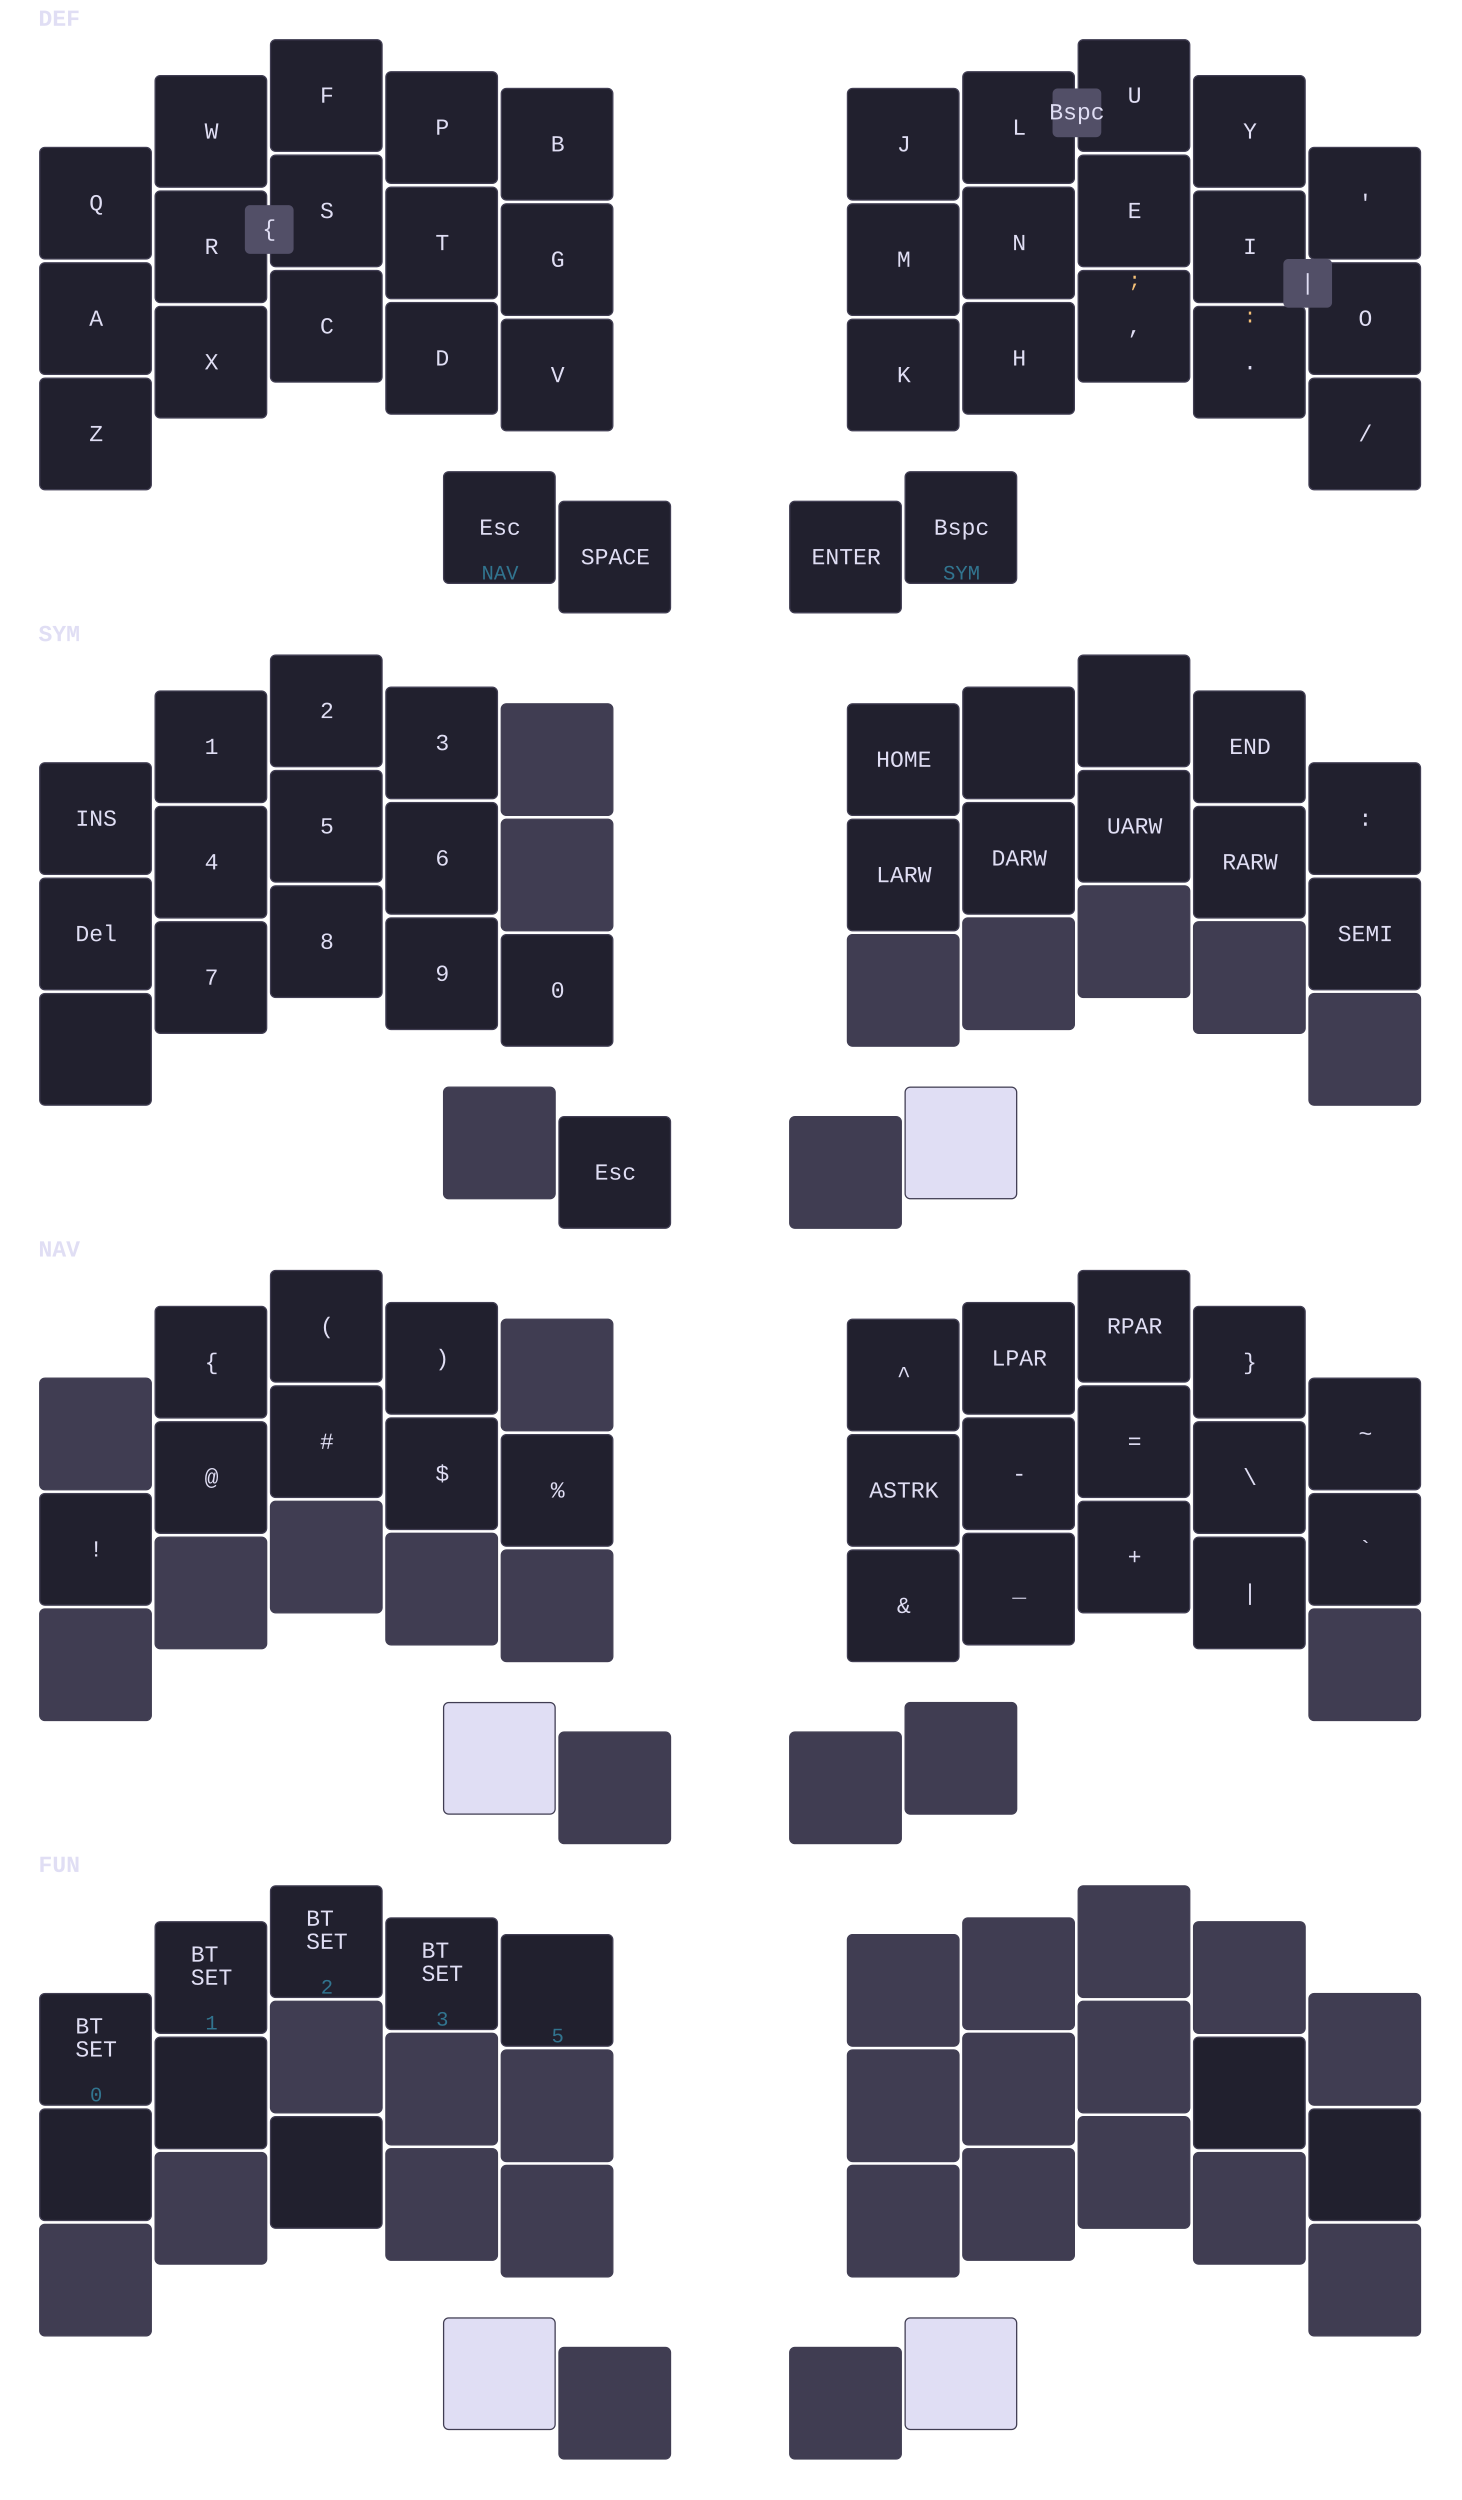
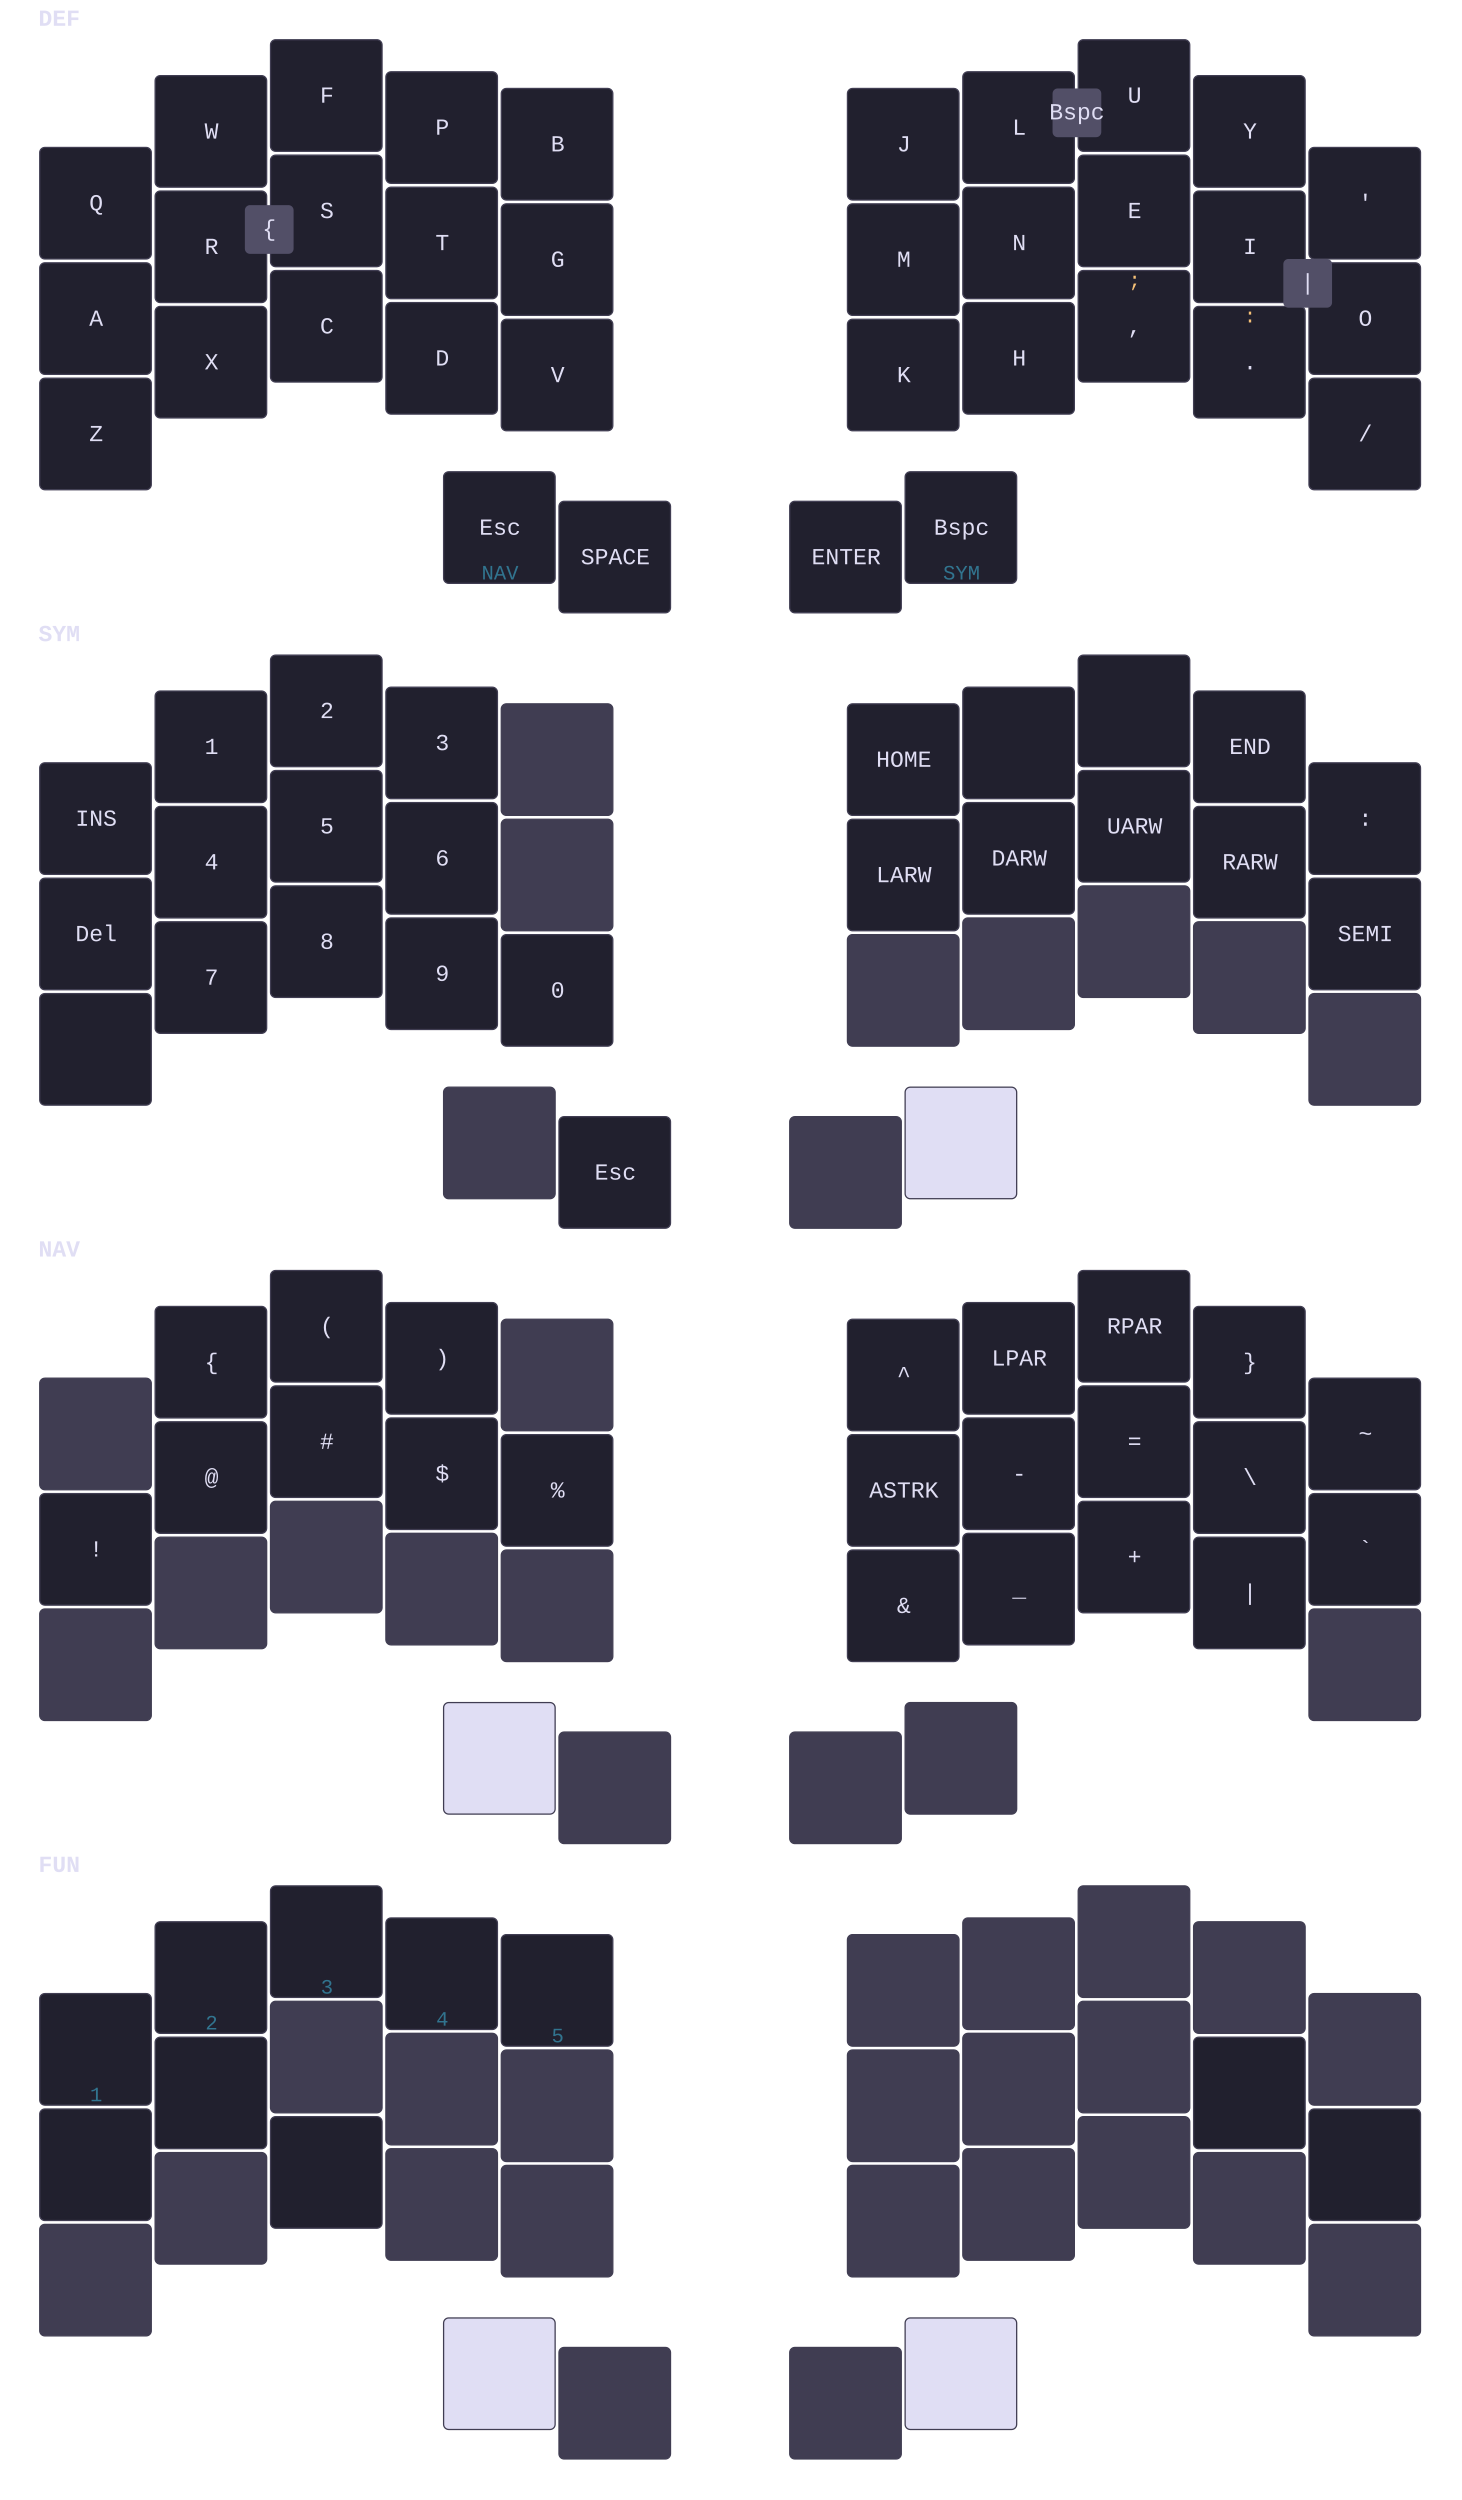
<svg xmlns="http://www.w3.org/2000/svg" xmlns:xlink="http://www.w3.org/1999/xlink" width="1140" height="1950" viewBox="0 0 1140 1950" class="keymap">
  <defs>/* start glyphs */
<svg id="mdi:alpha-w-box">
      <svg id="mdi-alpha-w-box" viewBox="0 0 24 24">
        <path d="M9,17H15A2,2 0 0,0 17,15V7H15V15H13V8H11V15H9V7H7V15A2,2 0 0,0 9,17M5,3H19A2,2 0 0,1 21,5V19A2,2 0 0,1 19,21H5A2,2 0 0,1 3,19V5A2,2 0 0,1 5,3Z" />
      </svg>
    </svg>
    <svg id="mdi:apple-keyboard-command">
      <svg id="mdi-apple-keyboard-command" viewBox="0 0 24 24">
        <path d="M6,2A4,4 0 0,1 10,6V8H14V6A4,4 0 0,1 18,2A4,4 0 0,1 22,6A4,4 0 0,1 18,10H16V14H18A4,4 0 0,1 22,18A4,4 0 0,1 18,22A4,4 0 0,1 14,18V16H10V18A4,4 0 0,1 6,22A4,4 0 0,1 2,18A4,4 0 0,1 6,14H8V10H6A4,4 0 0,1 2,6A4,4 0 0,1 6,2M16,18A2,2 0 0,0 18,20A2,2 0 0,0 20,18A2,2 0 0,0 18,16H16V18M14,10H10V14H14V10M6,16A2,2 0 0,0 4,18A2,2 0 0,0 6,20A2,2 0 0,0 8,18V16H6M8,6A2,2 0 0,0 6,4A2,2 0 0,0 4,6A2,2 0 0,0 6,8H8V6M18,8A2,2 0 0,0 20,6A2,2 0 0,0 18,4A2,2 0 0,0 16,6V8H18Z" />
      </svg>
    </svg>
    <svg id="mdi:apple-keyboard-control">
      <svg id="mdi-apple-keyboard-control" viewBox="0 0 24 24">
        <path d="M19.78,11.78L18.36,13.19L12,6.83L5.64,13.19L4.22,11.78L12,4L19.78,11.78Z" />
      </svg>
    </svg>
    <svg id="mdi:apple-keyboard-option">
      <svg id="mdi-apple-keyboard-option" viewBox="0 0 24 24">
        <path d="M3,4H9.11L16.15,18H21V20H14.88L7.84,6H3V4M14,4H21V6H14V4Z" />
      </svg>
    </svg>
    <svg id="mdi:apple-keyboard-shift">
      <svg id="mdi-apple-keyboard-shift" viewBox="0 0 24 24">
        <path d="M15,18V12H17.17L12,6.83L6.83,12H9V18H15M12,4L22,14H17V20H7V14H2L12,4Z" />
      </svg>
    </svg>
    <svg id="mdi:backup-restore">
      <svg id="mdi-backup-restore" viewBox="0 0 24 24">
        <path d="M12,3A9,9 0 0,0 3,12H0L4,16L8,12H5A7,7 0 0,1 12,5A7,7 0 0,1 19,12A7,7 0 0,1 12,19C10.5,19 9.09,18.5 7.94,17.7L6.5,19.14C8.04,20.3 9.94,21 12,21A9,9 0 0,0 21,12A9,9 0 0,0 12,3M14,12A2,2 0 0,0 12,10A2,2 0 0,0 10,12A2,2 0 0,0 12,14A2,2 0 0,0 14,12Z" />
      </svg>
    </svg>
    <svg id="mdi:bluetooth-connect">
      <svg id="mdi-bluetooth-connect" viewBox="0 0 24 24">
        <path d="M19,10L17,12L19,14L21,12M14.88,16.29L13,18.17V14.41M13,5.83L14.88,7.71L13,9.58M17.71,7.71L12,2H11V9.58L6.41,5L5,6.41L10.59,12L5,17.58L6.41,19L11,14.41V22H12L17.71,16.29L13.41,12M7,12L5,10L3,12L5,14L7,12Z" />
      </svg>
    </svg>
    <svg id="mdi:bluetooth-off">
      <svg id="mdi-bluetooth-off" viewBox="0 0 24 24">
        <path d="M13,5.83L14.88,7.71L13.28,9.31L14.69,10.72L17.71,7.7L12,2H11V7.03L13,9.03M5.41,4L4,5.41L10.59,12L5,17.59L6.41,19L11,14.41V22H12L16.29,17.71L18.59,20L20,18.59M13,18.17V14.41L14.88,16.29" />
      </svg>
    </svg>
    <svg id="mdi:chevron-double-down">
      <svg id="mdi-chevron-double-down" viewBox="0 0 24 24">
        <path d="M16.59,5.59L18,7L12,13L6,7L7.41,5.59L12,10.17L16.59,5.59M16.59,11.59L18,13L12,19L6,13L7.41,11.59L12,16.17L16.59,11.59Z" />
      </svg>
    </svg>
    <svg id="mdi:chevron-double-up">
      <svg id="mdi-chevron-double-up" viewBox="0 0 24 24">
        <path d="M7.41,18.41L6,17L12,11L18,17L16.59,18.41L12,13.83L7.41,18.41M7.41,12.41L6,11L12,5L18,11L16.59,12.41L12,7.83L7.41,12.41Z" />
      </svg>
    </svg>
    <svg id="mdi:progress-download">
      <svg id="mdi-progress-download" viewBox="0 0 24 24">
        <path d="M13,2.03C17.73,2.5 21.5,6.25 21.95,11C22.5,16.5 18.5,21.38 13,21.93V19.93C16.64,19.5 19.5,16.61 19.96,12.97C20.5,8.58 17.39,4.59 13,4.05V2.05L13,2.03M11,2.06V4.06C9.57,4.26 8.22,4.84 7.1,5.74L5.67,4.26C7.19,3 9.05,2.25 11,2.06M4.26,5.67L5.69,7.1C4.8,8.23 4.24,9.58 4.05,11H2.05C2.25,9.04 3,7.19 4.26,5.67M2.06,13H4.06C4.24,14.42 4.81,15.77 5.69,16.9L4.27,18.33C3.03,16.81 2.26,14.96 2.06,13M7.1,18.37C8.23,19.25 9.58,19.82 11,20V22C9.04,21.79 7.18,21 5.67,19.74L7.1,18.37M12,16.5L7.5,12H11V8H13V12H16.5L12,16.5Z" />
      </svg>
    </svg>
    <svg id="mdi:transfer">
      <svg id="mdi-transfer" viewBox="0 0 24 24">
        <path d="M8 4A2 2 0 0 0 6 6V10H8V6H16V9H13.5L17 12.5L20.5 9H18V6A2 2 0 0 0 16 4H8M3 12V14H11V12H3M3 15V17H11V15H3M13 15V17H21V15H13M3 18V20H11V18H3M13 18V20H21V18H13Z" />
      </svg>
    </svg>
  </defs>/* end glyphs */
<style>/* inherit to force styles through use tags */
svg path {
    fill: inherit;
}

/* root DOM */
svg.keymap {
    font-family: SFMono-Regular,Consolas,Liberation Mono,Menlo,monospace;
    font-size: 18px;
    font-kerning: normal;
    text-rendering: optimizeLegibility;
    background: #26233a;
}

rect.key {
    fill: #21202e ; /* switch background key color */
    stroke: #403d52; /* switch border color */
    stroke-width: 1;
}

/* default key side styling, only used is draw_key_sides is set */
rect.side {
    filter: brightness(90%);
}

/* color accent for combo boxes */
rect.combo, rect.combo-separate {
    fill: #524f67;
}

/* color accent for held keys */
rect.held, rect.combo.held {
    fill: #e0def4;
}

/* color accent for ghost (optional) keys */
rect.ghost, rect.combo.ghost {
    stroke-dasharray: 4, 4;
    stroke-width: 2;
}

text {
    text-anchor: middle;
    dominant-baseline: middle;
}

/* main layer keys text */
text.tap, text.combo, use.tap {
    fill: #e0def4;
}
text.hold {
    fill: #31748f;
    font-size: 16px; /* simlar to glyph_hold_size */
}
use.hold {
    fill: #31748f;
}

/* styling for layer labels */
text.label {
    font-weight: bold;
    text-anchor: start;
    fill: #e0def4;
    stroke-width: 0;
    paint-order: stroke;
    text-transform: uppercase;
}

/* styling for combo tap, and key hold/shifted label text */
text.combo, text.shifted {
}

text.hold {
    text-anchor: middle;
    dominant-baseline: auto;
}

text.shifted {
    text-anchor: middle;
    dominant-baseline: hanging;
    font-size: 16px;
    fill: #f6c177;
}

/* styling for hold/shifted label text in combo box */
text.combo.hold, text.combo.shifted {
    font-size: 8px;
}

/* lighter symbol for transparent keys */
rect.trans {
    fill: #403d52;
}
use.trans {
    fill: #6e6a86;
}

/* styling for combo dendrons */
path.combo {
    stroke-width: 1;
    stroke: gray;
    fill: none;
}

/* Start Tabler Icons Cleanup */
/* cannot use height/width with glyphs */
.icon-tabler &gt; path {
    fill: inherit;
    stroke: inherit;
    stroke-width: 2;
}
/* hide tabler's default box */
.icon-tabler &gt; path[stroke="none"][fill="none"] {
    visibility: hidden;
}
/* End Tabler Icons Cleanup */
</style>
  <g transform="translate(30, 0)" class="layer-DEF">
    <text x="0" y="15" class="label">DEF</text>
    <g transform="translate(0, 30)">
      <g transform="translate(45, 129)" class="key keypos-0">
        <rect rx="4" ry="4" x="-44" y="-44" width="87" height="87" class="key" />
        <text x="0" y="0" class="key tap">Q</text>
      </g>
      <g transform="translate(135, 73)" class="key keypos-1">
        <rect rx="4" ry="4" x="-44" y="-44" width="87" height="87" class="key" />
        <text x="0" y="0" class="key tap">W</text>
      </g>
      <g transform="translate(225, 45)" class="key keypos-2">
        <rect rx="4" ry="4" x="-44" y="-44" width="87" height="87" class="key" />
        <text x="0" y="0" class="key tap">F</text>
      </g>
      <g transform="translate(315, 70)" class="key keypos-3">
        <rect rx="4" ry="4" x="-44" y="-44" width="87" height="87" class="key" />
        <text x="0" y="0" class="key tap">P</text>
      </g>
      <g transform="translate(405, 83)" class="key keypos-4">
        <rect rx="4" ry="4" x="-44" y="-44" width="87" height="87" class="key" />
        <text x="0" y="0" class="key tap">B</text>
      </g>
      <g transform="translate(675, 83)" class="key keypos-5">
        <rect rx="4" ry="4" x="-44" y="-44" width="87" height="87" class="key" />
        <text x="0" y="0" class="key tap">J</text>
      </g>
      <g transform="translate(765, 70)" class="key keypos-6">
        <rect rx="4" ry="4" x="-44" y="-44" width="87" height="87" class="key" />
        <text x="0" y="0" class="key tap">L</text>
      </g>
      <g transform="translate(855, 45)" class="key keypos-7">
        <rect rx="4" ry="4" x="-44" y="-44" width="87" height="87" class="key" />
        <text x="0" y="0" class="key tap">U</text>
      </g>
      <g transform="translate(945, 73)" class="key keypos-8">
        <rect rx="4" ry="4" x="-44" y="-44" width="87" height="87" class="key" />
        <text x="0" y="0" class="key tap">Y</text>
      </g>
      <g transform="translate(1035, 129)" class="key keypos-9">
        <rect rx="4" ry="4" x="-44" y="-44" width="87" height="87" class="key" />
        <text x="0" y="0" class="key tap">'</text>
      </g>
      <g transform="translate(45, 219)" class="key keypos-10">
        <rect rx="4" ry="4" x="-44" y="-44" width="87" height="87" class="key" />
        <text x="0" y="0" class="key tap">A</text>
        <use href="#mdi:apple-keyboard-command" xlink:href="#mdi:apple-keyboard-command" x="-8" y="24" height="16" width="16.0" class="key hold glyph mdi:apple-keyboard-command" />
      </g>
      <g transform="translate(135, 163)" class="key keypos-11">
        <rect rx="4" ry="4" x="-44" y="-44" width="87" height="87" class="key" />
        <text x="0" y="0" class="key tap">R</text>
        <use href="#mdi:apple-keyboard-option" xlink:href="#mdi:apple-keyboard-option" x="-8" y="24" height="16" width="16.0" class="key hold glyph mdi:apple-keyboard-option" />
      </g>
      <g transform="translate(225, 135)" class="key keypos-12">
        <rect rx="4" ry="4" x="-44" y="-44" width="87" height="87" class="key" />
        <text x="0" y="0" class="key tap">S</text>
        <use href="#mdi:apple-keyboard-control" xlink:href="#mdi:apple-keyboard-control" x="-8" y="24" height="16" width="16.0" class="key hold glyph mdi:apple-keyboard-control" />
      </g>
      <g transform="translate(315, 160)" class="key keypos-13">
        <rect rx="4" ry="4" x="-44" y="-44" width="87" height="87" class="key" />
        <text x="0" y="0" class="key tap">T</text>
        <use href="#mdi:apple-keyboard-shift" xlink:href="#mdi:apple-keyboard-shift" x="-8" y="24" height="16" width="16.0" class="key hold glyph mdi:apple-keyboard-shift" />
      </g>
      <g transform="translate(405, 173)" class="key keypos-14">
        <rect rx="4" ry="4" x="-44" y="-44" width="87" height="87" class="key" />
        <text x="0" y="0" class="key tap">G</text>
      </g>
      <g transform="translate(675, 173)" class="key keypos-15">
        <rect rx="4" ry="4" x="-44" y="-44" width="87" height="87" class="key" />
        <text x="0" y="0" class="key tap">M</text>
      </g>
      <g transform="translate(765, 160)" class="key keypos-16">
        <rect rx="4" ry="4" x="-44" y="-44" width="87" height="87" class="key" />
        <text x="0" y="0" class="key tap">N</text>
        <use href="#mdi:apple-keyboard-shift" xlink:href="#mdi:apple-keyboard-shift" x="-8" y="24" height="16" width="16.0" class="key hold glyph mdi:apple-keyboard-shift" />
      </g>
      <g transform="translate(855, 135)" class="key keypos-17">
        <rect rx="4" ry="4" x="-44" y="-44" width="87" height="87" class="key" />
        <text x="0" y="0" class="key tap">E</text>
        <use href="#mdi:apple-keyboard-control" xlink:href="#mdi:apple-keyboard-control" x="-8" y="24" height="16" width="16.0" class="key hold glyph mdi:apple-keyboard-control" />
      </g>
      <g transform="translate(945, 163)" class="key keypos-18">
        <rect rx="4" ry="4" x="-44" y="-44" width="87" height="87" class="key" />
        <text x="0" y="0" class="key tap">I</text>
        <use href="#mdi:apple-keyboard-option" xlink:href="#mdi:apple-keyboard-option" x="-8" y="24" height="16" width="16.0" class="key hold glyph mdi:apple-keyboard-option" />
      </g>
      <g transform="translate(1035, 219)" class="key keypos-19">
        <rect rx="4" ry="4" x="-44" y="-44" width="87" height="87" class="key" />
        <text x="0" y="0" class="key tap">O</text>
        <use href="#mdi:apple-keyboard-command" xlink:href="#mdi:apple-keyboard-command" x="-8" y="24" height="16" width="16.0" class="key hold glyph mdi:apple-keyboard-command" />
      </g>
      <g transform="translate(45, 309)" class="key keypos-20">
        <rect rx="4" ry="4" x="-44" y="-44" width="87" height="87" class="key" />
        <text x="0" y="0" class="key tap">Z</text>
      </g>
      <g transform="translate(135, 253)" class="key keypos-21">
        <rect rx="4" ry="4" x="-44" y="-44" width="87" height="87" class="key" />
        <text x="0" y="0" class="key tap">X</text>
      </g>
      <g transform="translate(225, 225)" class="key keypos-22">
        <rect rx="4" ry="4" x="-44" y="-44" width="87" height="87" class="key" />
        <text x="0" y="0" class="key tap">C</text>
      </g>
      <g transform="translate(315, 250)" class="key keypos-23">
        <rect rx="4" ry="4" x="-44" y="-44" width="87" height="87" class="key" />
        <text x="0" y="0" class="key tap">D</text>
      </g>
      <g transform="translate(405, 263)" class="key keypos-24">
        <rect rx="4" ry="4" x="-44" y="-44" width="87" height="87" class="key" />
        <text x="0" y="0" class="key tap">V</text>
      </g>
      <g transform="translate(675, 263)" class="key keypos-25">
        <rect rx="4" ry="4" x="-44" y="-44" width="87" height="87" class="key" />
        <text x="0" y="0" class="key tap">K</text>
      </g>
      <g transform="translate(765, 250)" class="key keypos-26">
        <rect rx="4" ry="4" x="-44" y="-44" width="87" height="87" class="key" />
        <text x="0" y="0" class="key tap">H</text>
      </g>
      <g transform="translate(855, 225)" class="key keypos-27">
        <rect rx="4" ry="4" x="-44" y="-44" width="87" height="87" class="key" />
        <text x="0" y="0" class="key tap">,</text>
        <text x="0" y="-40" class="key shifted">;</text>
      </g>
      <g transform="translate(945, 253)" class="key keypos-28">
        <rect rx="4" ry="4" x="-44" y="-44" width="87" height="87" class="key" />
        <text x="0" y="0" class="key tap">.</text>
        <text x="0" y="-40" class="key shifted">:</text>
      </g>
      <g transform="translate(1035, 309)" class="key keypos-29">
        <rect rx="4" ry="4" x="-44" y="-44" width="87" height="87" class="key" />
        <text x="0" y="0" class="key tap">/</text>
      </g>
      <g transform="translate(360, 382)" class="key keypos-30">
        <rect rx="4" ry="4" x="-44" y="-44" width="87" height="87" class="key" />
        <text x="0" y="0" class="key tap">Esc</text>
        <text x="0" y="40" class="key hold">NAV</text>
      </g>
      <g transform="translate(450, 405)" class="key keypos-31">
        <rect rx="4" ry="4" x="-44" y="-44" width="87" height="87" class="key" />
        <text x="0" y="0" class="key tap">SPACE</text>
      </g>
      <g transform="translate(630, 405)" class="key keypos-32">
        <rect rx="4" ry="4" x="-44" y="-44" width="87" height="87" class="key" />
        <text x="0" y="0" class="key tap">ENTER</text>
      </g>
      <g transform="translate(720, 382)" class="key keypos-33">
        <rect rx="4" ry="4" x="-44" y="-44" width="87" height="87" class="key" />
        <text x="0" y="0" class="key tap">Bspc</text>
        <text x="0" y="40" class="key hold">SYM</text>
      </g>
      <g class="combo combopos-0">
        <rect rx="4" ry="4" x="791" y="39" width="38" height="38" class="combo" />
        <text x="810" y="58" class="combo tap">Bspc</text>
      </g>
      <g class="combo combopos-1">
        <rect rx="4" ry="4" x="971" y="172" width="38" height="38" class="combo" />
        <text x="990" y="191" class="combo tap">|</text>
      </g>
      <g class="combo combopos-2">
        <rect rx="4" ry="4" x="161" y="130" width="38" height="38" class="combo" />
        <text x="180" y="149" class="combo tap">{</text>
      </g>
    </g>
  </g>
  <g transform="translate(30, 480)" class="layer-SYM">
    <text x="0" y="15" class="label">SYM</text>
    <g transform="translate(0, 30)">
      <g transform="translate(45, 129)" class="key keypos-0">
        <rect rx="4" ry="4" x="-44" y="-44" width="87" height="87" class="key" />
        <text x="0" y="0" class="key tap">INS</text>
      </g>
      <g transform="translate(135, 73)" class="key keypos-1">
        <rect rx="4" ry="4" x="-44" y="-44" width="87" height="87" class="key" />
        <text x="0" y="0" class="key tap">1</text>
      </g>
      <g transform="translate(225, 45)" class="key keypos-2">
        <rect rx="4" ry="4" x="-44" y="-44" width="87" height="87" class="key" />
        <text x="0" y="0" class="key tap">2</text>
      </g>
      <g transform="translate(315, 70)" class="key keypos-3">
        <rect rx="4" ry="4" x="-44" y="-44" width="87" height="87" class="key" />
        <text x="0" y="0" class="key tap">3</text>
      </g>
      <g transform="translate(405, 83)" class="key trans keypos-4">
        <rect rx="4" ry="4" x="-44" y="-44" width="87" height="87" class="key trans" />
        <use href="#mdi:transfer" xlink:href="#mdi:transfer" x="-10" y="-10" height="20" width="20.0" class="key trans tap glyph mdi:transfer" />
      </g>
      <g transform="translate(675, 83)" class="key keypos-5">
        <rect rx="4" ry="4" x="-44" y="-44" width="87" height="87" class="key" />
        <text x="0" y="0" class="key tap">HOME</text>
      </g>
      <g transform="translate(765, 70)" class="key keypos-6">
        <rect rx="4" ry="4" x="-44" y="-44" width="87" height="87" class="key" />
        <use href="#mdi:chevron-double-down" xlink:href="#mdi:chevron-double-down" x="-10" y="-10" height="20" width="20.0" class="key tap glyph mdi:chevron-double-down" />
      </g>
      <g transform="translate(855, 45)" class="key keypos-7">
        <rect rx="4" ry="4" x="-44" y="-44" width="87" height="87" class="key" />
        <use href="#mdi:chevron-double-up" xlink:href="#mdi:chevron-double-up" x="-10" y="-10" height="20" width="20.0" class="key tap glyph mdi:chevron-double-up" />
      </g>
      <g transform="translate(945, 73)" class="key keypos-8">
        <rect rx="4" ry="4" x="-44" y="-44" width="87" height="87" class="key" />
        <text x="0" y="0" class="key tap">END</text>
      </g>
      <g transform="translate(1035, 129)" class="key keypos-9">
        <rect rx="4" ry="4" x="-44" y="-44" width="87" height="87" class="key" />
        <text x="0" y="0" class="key tap">:</text>
      </g>
      <g transform="translate(45, 219)" class="key keypos-10">
        <rect rx="4" ry="4" x="-44" y="-44" width="87" height="87" class="key" />
        <text x="0" y="0" class="key tap">Del</text>
      </g>
      <g transform="translate(135, 163)" class="key keypos-11">
        <rect rx="4" ry="4" x="-44" y="-44" width="87" height="87" class="key" />
        <text x="0" y="0" class="key tap">4</text>
      </g>
      <g transform="translate(225, 135)" class="key keypos-12">
        <rect rx="4" ry="4" x="-44" y="-44" width="87" height="87" class="key" />
        <text x="0" y="0" class="key tap">5</text>
      </g>
      <g transform="translate(315, 160)" class="key keypos-13">
        <rect rx="4" ry="4" x="-44" y="-44" width="87" height="87" class="key" />
        <text x="0" y="0" class="key tap">6</text>
      </g>
      <g transform="translate(405, 173)" class="key trans keypos-14">
        <rect rx="4" ry="4" x="-44" y="-44" width="87" height="87" class="key trans" />
        <use href="#mdi:transfer" xlink:href="#mdi:transfer" x="-10" y="-10" height="20" width="20.0" class="key trans tap glyph mdi:transfer" />
      </g>
      <g transform="translate(675, 173)" class="key keypos-15">
        <rect rx="4" ry="4" x="-44" y="-44" width="87" height="87" class="key" />
        <text x="0" y="0" class="key tap">LARW</text>
      </g>
      <g transform="translate(765, 160)" class="key keypos-16">
        <rect rx="4" ry="4" x="-44" y="-44" width="87" height="87" class="key" />
        <text x="0" y="0" class="key tap">DARW</text>
      </g>
      <g transform="translate(855, 135)" class="key keypos-17">
        <rect rx="4" ry="4" x="-44" y="-44" width="87" height="87" class="key" />
        <text x="0" y="0" class="key tap">UARW</text>
      </g>
      <g transform="translate(945, 163)" class="key keypos-18">
        <rect rx="4" ry="4" x="-44" y="-44" width="87" height="87" class="key" />
        <text x="0" y="0" class="key tap">RARW</text>
      </g>
      <g transform="translate(1035, 219)" class="key keypos-19">
        <rect rx="4" ry="4" x="-44" y="-44" width="87" height="87" class="key" />
        <text x="0" y="0" class="key tap">SEMI</text>
      </g>
      <g transform="translate(45, 309)" class="key keypos-20">
        <rect rx="4" ry="4" x="-44" y="-44" width="87" height="87" class="key" />
        <use href="#mdi:alpha-w-box" xlink:href="#mdi:alpha-w-box" x="-10" y="-10" height="20" width="20.0" class="key tap glyph mdi:alpha-w-box" />
      </g>
      <g transform="translate(135, 253)" class="key keypos-21">
        <rect rx="4" ry="4" x="-44" y="-44" width="87" height="87" class="key" />
        <text x="0" y="0" class="key tap">7</text>
      </g>
      <g transform="translate(225, 225)" class="key keypos-22">
        <rect rx="4" ry="4" x="-44" y="-44" width="87" height="87" class="key" />
        <text x="0" y="0" class="key tap">8</text>
      </g>
      <g transform="translate(315, 250)" class="key keypos-23">
        <rect rx="4" ry="4" x="-44" y="-44" width="87" height="87" class="key" />
        <text x="0" y="0" class="key tap">9</text>
      </g>
      <g transform="translate(405, 263)" class="key keypos-24">
        <rect rx="4" ry="4" x="-44" y="-44" width="87" height="87" class="key" />
        <text x="0" y="0" class="key tap">0</text>
      </g>
      <g transform="translate(675, 263)" class="key trans keypos-25">
        <rect rx="4" ry="4" x="-44" y="-44" width="87" height="87" class="key trans" />
        <use href="#mdi:transfer" xlink:href="#mdi:transfer" x="-10" y="-10" height="20" width="20.0" class="key trans tap glyph mdi:transfer" />
      </g>
      <g transform="translate(765, 250)" class="key trans keypos-26">
        <rect rx="4" ry="4" x="-44" y="-44" width="87" height="87" class="key trans" />
        <use href="#mdi:transfer" xlink:href="#mdi:transfer" x="-10" y="-10" height="20" width="20.0" class="key trans tap glyph mdi:transfer" />
      </g>
      <g transform="translate(855, 225)" class="key trans keypos-27">
        <rect rx="4" ry="4" x="-44" y="-44" width="87" height="87" class="key trans" />
        <use href="#mdi:transfer" xlink:href="#mdi:transfer" x="-10" y="-10" height="20" width="20.0" class="key trans tap glyph mdi:transfer" />
      </g>
      <g transform="translate(945, 253)" class="key trans keypos-28">
        <rect rx="4" ry="4" x="-44" y="-44" width="87" height="87" class="key trans" />
        <use href="#mdi:transfer" xlink:href="#mdi:transfer" x="-10" y="-10" height="20" width="20.0" class="key trans tap glyph mdi:transfer" />
      </g>
      <g transform="translate(1035, 309)" class="key trans keypos-29">
        <rect rx="4" ry="4" x="-44" y="-44" width="87" height="87" class="key trans" />
        <use href="#mdi:transfer" xlink:href="#mdi:transfer" x="-10" y="-10" height="20" width="20.0" class="key trans tap glyph mdi:transfer" />
      </g>
      <g transform="translate(360, 382)" class="key trans keypos-30">
        <rect rx="4" ry="4" x="-44" y="-44" width="87" height="87" class="key trans" />
        <use href="#mdi:transfer" xlink:href="#mdi:transfer" x="-10" y="-10" height="20" width="20.0" class="key trans tap glyph mdi:transfer" />
      </g>
      <g transform="translate(450, 405)" class="key keypos-31">
        <rect rx="4" ry="4" x="-44" y="-44" width="87" height="87" class="key" />
        <text x="0" y="0" class="key tap">Esc</text>
      </g>
      <g transform="translate(630, 405)" class="key trans keypos-32">
        <rect rx="4" ry="4" x="-44" y="-44" width="87" height="87" class="key trans" />
        <use href="#mdi:transfer" xlink:href="#mdi:transfer" x="-10" y="-10" height="20" width="20.0" class="key trans tap glyph mdi:transfer" />
      </g>
      <g transform="translate(720, 382)" class="key held keypos-33">
        <rect rx="4" ry="4" x="-44" y="-44" width="87" height="87" class="key held" />
      </g>
    </g>
  </g>
  <g transform="translate(30, 960)" class="layer-NAV">
    <text x="0" y="15" class="label">NAV</text>
    <g transform="translate(0, 30)">
      <g transform="translate(45, 129)" class="key trans keypos-0">
        <rect rx="4" ry="4" x="-44" y="-44" width="87" height="87" class="key trans" />
        <use href="#mdi:transfer" xlink:href="#mdi:transfer" x="-10" y="-10" height="20" width="20.0" class="key trans tap glyph mdi:transfer" />
      </g>
      <g transform="translate(135, 73)" class="key keypos-1">
        <rect rx="4" ry="4" x="-44" y="-44" width="87" height="87" class="key" />
        <text x="0" y="0" class="key tap">{</text>
      </g>
      <g transform="translate(225, 45)" class="key keypos-2">
        <rect rx="4" ry="4" x="-44" y="-44" width="87" height="87" class="key" />
        <text x="0" y="0" class="key tap">(</text>
      </g>
      <g transform="translate(315, 70)" class="key keypos-3">
        <rect rx="4" ry="4" x="-44" y="-44" width="87" height="87" class="key" />
        <text x="0" y="0" class="key tap">)</text>
      </g>
      <g transform="translate(405, 83)" class="key trans keypos-4">
        <rect rx="4" ry="4" x="-44" y="-44" width="87" height="87" class="key trans" />
        <use href="#mdi:transfer" xlink:href="#mdi:transfer" x="-10" y="-10" height="20" width="20.0" class="key trans tap glyph mdi:transfer" />
      </g>
      <g transform="translate(675, 83)" class="key keypos-5">
        <rect rx="4" ry="4" x="-44" y="-44" width="87" height="87" class="key" />
        <text x="0" y="0" class="key tap">^</text>
      </g>
      <g transform="translate(765, 70)" class="key keypos-6">
        <rect rx="4" ry="4" x="-44" y="-44" width="87" height="87" class="key" />
        <text x="0" y="0" class="key tap">LPAR</text>
      </g>
      <g transform="translate(855, 45)" class="key keypos-7">
        <rect rx="4" ry="4" x="-44" y="-44" width="87" height="87" class="key" />
        <text x="0" y="0" class="key tap">RPAR</text>
      </g>
      <g transform="translate(945, 73)" class="key keypos-8">
        <rect rx="4" ry="4" x="-44" y="-44" width="87" height="87" class="key" />
        <text x="0" y="0" class="key tap">}</text>
      </g>
      <g transform="translate(1035, 129)" class="key keypos-9">
        <rect rx="4" ry="4" x="-44" y="-44" width="87" height="87" class="key" />
        <text x="0" y="0" class="key tap">~</text>
      </g>
      <g transform="translate(45, 219)" class="key keypos-10">
        <rect rx="4" ry="4" x="-44" y="-44" width="87" height="87" class="key" />
        <text x="0" y="0" class="key tap">!</text>
      </g>
      <g transform="translate(135, 163)" class="key keypos-11">
        <rect rx="4" ry="4" x="-44" y="-44" width="87" height="87" class="key" />
        <text x="0" y="0" class="key tap">@</text>
      </g>
      <g transform="translate(225, 135)" class="key keypos-12">
        <rect rx="4" ry="4" x="-44" y="-44" width="87" height="87" class="key" />
        <text x="0" y="0" class="key tap">#</text>
      </g>
      <g transform="translate(315, 160)" class="key keypos-13">
        <rect rx="4" ry="4" x="-44" y="-44" width="87" height="87" class="key" />
        <text x="0" y="0" class="key tap">$</text>
      </g>
      <g transform="translate(405, 173)" class="key keypos-14">
        <rect rx="4" ry="4" x="-44" y="-44" width="87" height="87" class="key" />
        <text x="0" y="0" class="key tap">%</text>
      </g>
      <g transform="translate(675, 173)" class="key keypos-15">
        <rect rx="4" ry="4" x="-44" y="-44" width="87" height="87" class="key" />
        <text x="0" y="0" class="key tap">ASTRK</text>
      </g>
      <g transform="translate(765, 160)" class="key keypos-16">
        <rect rx="4" ry="4" x="-44" y="-44" width="87" height="87" class="key" />
        <text x="0" y="0" class="key tap">-</text>
      </g>
      <g transform="translate(855, 135)" class="key keypos-17">
        <rect rx="4" ry="4" x="-44" y="-44" width="87" height="87" class="key" />
        <text x="0" y="0" class="key tap">=</text>
      </g>
      <g transform="translate(945, 163)" class="key keypos-18">
        <rect rx="4" ry="4" x="-44" y="-44" width="87" height="87" class="key" />
        <text x="0" y="0" class="key tap">\</text>
      </g>
      <g transform="translate(1035, 219)" class="key keypos-19">
        <rect rx="4" ry="4" x="-44" y="-44" width="87" height="87" class="key" />
        <text x="0" y="0" class="key tap">`</text>
      </g>
      <g transform="translate(45, 309)" class="key trans keypos-20">
        <rect rx="4" ry="4" x="-44" y="-44" width="87" height="87" class="key trans" />
        <use href="#mdi:transfer" xlink:href="#mdi:transfer" x="-10" y="-10" height="20" width="20.0" class="key trans tap glyph mdi:transfer" />
      </g>
      <g transform="translate(135, 253)" class="key trans keypos-21">
        <rect rx="4" ry="4" x="-44" y="-44" width="87" height="87" class="key trans" />
        <use href="#mdi:transfer" xlink:href="#mdi:transfer" x="-10" y="-10" height="20" width="20.0" class="key trans tap glyph mdi:transfer" />
      </g>
      <g transform="translate(225, 225)" class="key trans keypos-22">
        <rect rx="4" ry="4" x="-44" y="-44" width="87" height="87" class="key trans" />
        <use href="#mdi:transfer" xlink:href="#mdi:transfer" x="-10" y="-10" height="20" width="20.0" class="key trans tap glyph mdi:transfer" />
      </g>
      <g transform="translate(315, 250)" class="key trans keypos-23">
        <rect rx="4" ry="4" x="-44" y="-44" width="87" height="87" class="key trans" />
        <use href="#mdi:transfer" xlink:href="#mdi:transfer" x="-10" y="-10" height="20" width="20.0" class="key trans tap glyph mdi:transfer" />
      </g>
      <g transform="translate(405, 263)" class="key trans keypos-24">
        <rect rx="4" ry="4" x="-44" y="-44" width="87" height="87" class="key trans" />
        <use href="#mdi:transfer" xlink:href="#mdi:transfer" x="-10" y="-10" height="20" width="20.0" class="key trans tap glyph mdi:transfer" />
      </g>
      <g transform="translate(675, 263)" class="key keypos-25">
        <rect rx="4" ry="4" x="-44" y="-44" width="87" height="87" class="key" />
        <text x="0" y="0" class="key tap">&amp;</text>
      </g>
      <g transform="translate(765, 250)" class="key keypos-26">
        <rect rx="4" ry="4" x="-44" y="-44" width="87" height="87" class="key" />
        <text x="0" y="0" class="key tap">_</text>
      </g>
      <g transform="translate(855, 225)" class="key keypos-27">
        <rect rx="4" ry="4" x="-44" y="-44" width="87" height="87" class="key" />
        <text x="0" y="0" class="key tap">+</text>
      </g>
      <g transform="translate(945, 253)" class="key keypos-28">
        <rect rx="4" ry="4" x="-44" y="-44" width="87" height="87" class="key" />
        <text x="0" y="0" class="key tap">|</text>
      </g>
      <g transform="translate(1035, 309)" class="key trans keypos-29">
        <rect rx="4" ry="4" x="-44" y="-44" width="87" height="87" class="key trans" />
        <use href="#mdi:transfer" xlink:href="#mdi:transfer" x="-10" y="-10" height="20" width="20.0" class="key trans tap glyph mdi:transfer" />
      </g>
      <g transform="translate(360, 382)" class="key held keypos-30">
        <rect rx="4" ry="4" x="-44" y="-44" width="87" height="87" class="key held" />
      </g>
      <g transform="translate(450, 405)" class="key trans keypos-31">
        <rect rx="4" ry="4" x="-44" y="-44" width="87" height="87" class="key trans" />
        <use href="#mdi:transfer" xlink:href="#mdi:transfer" x="-10" y="-10" height="20" width="20.0" class="key trans tap glyph mdi:transfer" />
      </g>
      <g transform="translate(630, 405)" class="key trans keypos-32">
        <rect rx="4" ry="4" x="-44" y="-44" width="87" height="87" class="key trans" />
        <use href="#mdi:transfer" xlink:href="#mdi:transfer" x="-10" y="-10" height="20" width="20.0" class="key trans tap glyph mdi:transfer" />
      </g>
      <g transform="translate(720, 382)" class="key trans keypos-33">
        <rect rx="4" ry="4" x="-44" y="-44" width="87" height="87" class="key trans" />
        <use href="#mdi:transfer" xlink:href="#mdi:transfer" x="-10" y="-10" height="20" width="20.0" class="key trans tap glyph mdi:transfer" />
      </g>
    </g>
  </g>
  <g transform="translate(30, 1440)" class="layer-FUN">
    <text x="0" y="15" class="label">FUN</text>
    <g transform="translate(0, 30)">
      <g transform="translate(45, 129)" class="key keypos-0">
        <rect rx="4" ry="4" x="-44" y="-44" width="87" height="87" class="key" />
-         <text x="0" y="0" class="key tap">
-           <tspan x="0" dy="-1.0em">BT</tspan>
-           <tspan x="0" dy="1.0em">SET</tspan>
-         </text>
-         <text x="0" y="40" class="key hold">0</text>
+         <use href="#mdi:bluetooth-connect" xlink:href="#mdi:bluetooth-connect" x="-10" y="-10" height="20" width="20.0" class="key tap glyph mdi:bluetooth-connect" />
+         <text x="0" y="40" class="key hold">1</text>
      </g>
      <g transform="translate(135, 73)" class="key keypos-1">
        <rect rx="4" ry="4" x="-44" y="-44" width="87" height="87" class="key" />
-         <text x="0" y="0" class="key tap">
-           <tspan x="0" dy="-1.0em">BT</tspan>
-           <tspan x="0" dy="1.0em">SET</tspan>
-         </text>
-         <text x="0" y="40" class="key hold">1</text>
+         <use href="#mdi:bluetooth-connect" xlink:href="#mdi:bluetooth-connect" x="-10" y="-10" height="20" width="20.0" class="key tap glyph mdi:bluetooth-connect" />
+         <text x="0" y="40" class="key hold">2</text>
      </g>
      <g transform="translate(225, 45)" class="key keypos-2">
        <rect rx="4" ry="4" x="-44" y="-44" width="87" height="87" class="key" />
-         <text x="0" y="0" class="key tap">
-           <tspan x="0" dy="-1.0em">BT</tspan>
-           <tspan x="0" dy="1.0em">SET</tspan>
-         </text>
-         <text x="0" y="40" class="key hold">2</text>
+         <use href="#mdi:bluetooth-connect" xlink:href="#mdi:bluetooth-connect" x="-10" y="-10" height="20" width="20.0" class="key tap glyph mdi:bluetooth-connect" />
+         <text x="0" y="40" class="key hold">3</text>
      </g>
      <g transform="translate(315, 70)" class="key keypos-3">
        <rect rx="4" ry="4" x="-44" y="-44" width="87" height="87" class="key" />
-         <text x="0" y="0" class="key tap">
-           <tspan x="0" dy="-1.0em">BT</tspan>
-           <tspan x="0" dy="1.0em">SET</tspan>
-         </text>
-         <text x="0" y="40" class="key hold">3</text>
+         <use href="#mdi:bluetooth-connect" xlink:href="#mdi:bluetooth-connect" x="-10" y="-10" height="20" width="20.0" class="key tap glyph mdi:bluetooth-connect" />
+         <text x="0" y="40" class="key hold">4</text>
      </g>
      <g transform="translate(405, 83)" class="key keypos-4">
        <rect rx="4" ry="4" x="-44" y="-44" width="87" height="87" class="key" />
        <use href="#mdi:bluetooth-connect" xlink:href="#mdi:bluetooth-connect" x="-10" y="-10" height="20" width="20.0" class="key tap glyph mdi:bluetooth-connect" />
        <text x="0" y="40" class="key hold">5</text>
      </g>
      <g transform="translate(675, 83)" class="key trans keypos-5">
        <rect rx="4" ry="4" x="-44" y="-44" width="87" height="87" class="key trans" />
        <use href="#mdi:transfer" xlink:href="#mdi:transfer" x="-10" y="-10" height="20" width="20.0" class="key trans tap glyph mdi:transfer" />
      </g>
      <g transform="translate(765, 70)" class="key trans keypos-6">
        <rect rx="4" ry="4" x="-44" y="-44" width="87" height="87" class="key trans" />
        <use href="#mdi:transfer" xlink:href="#mdi:transfer" x="-10" y="-10" height="20" width="20.0" class="key trans tap glyph mdi:transfer" />
      </g>
      <g transform="translate(855, 45)" class="key trans keypos-7">
        <rect rx="4" ry="4" x="-44" y="-44" width="87" height="87" class="key trans" />
        <use href="#mdi:transfer" xlink:href="#mdi:transfer" x="-10" y="-10" height="20" width="20.0" class="key trans tap glyph mdi:transfer" />
      </g>
      <g transform="translate(945, 73)" class="key trans keypos-8">
        <rect rx="4" ry="4" x="-44" y="-44" width="87" height="87" class="key trans" />
        <use href="#mdi:transfer" xlink:href="#mdi:transfer" x="-10" y="-10" height="20" width="20.0" class="key trans tap glyph mdi:transfer" />
      </g>
      <g transform="translate(1035, 129)" class="key trans keypos-9">
        <rect rx="4" ry="4" x="-44" y="-44" width="87" height="87" class="key trans" />
        <use href="#mdi:transfer" xlink:href="#mdi:transfer" x="-10" y="-10" height="20" width="20.0" class="key trans tap glyph mdi:transfer" />
      </g>
      <g transform="translate(45, 219)" class="key keypos-10">
        <rect rx="4" ry="4" x="-44" y="-44" width="87" height="87" class="key" />
        <use href="#mdi:progress-download" xlink:href="#mdi:progress-download" x="-10" y="-10" height="20" width="20.0" class="key tap glyph mdi:progress-download" />
      </g>
      <g transform="translate(135, 163)" class="key bootloader keypos-11">
        <rect rx="4" ry="4" x="-44" y="-44" width="87" height="87" class="key bootloader" />
        <use href="#mdi:backup-restore" xlink:href="#mdi:backup-restore" x="-10" y="-10" height="20" width="20.0" class="key bootloader tap glyph mdi:backup-restore" />
      </g>
      <g transform="translate(225, 135)" class="key trans keypos-12">
        <rect rx="4" ry="4" x="-44" y="-44" width="87" height="87" class="key trans" />
        <use href="#mdi:transfer" xlink:href="#mdi:transfer" x="-10" y="-10" height="20" width="20.0" class="key trans tap glyph mdi:transfer" />
      </g>
      <g transform="translate(315, 160)" class="key trans keypos-13">
        <rect rx="4" ry="4" x="-44" y="-44" width="87" height="87" class="key trans" />
        <use href="#mdi:transfer" xlink:href="#mdi:transfer" x="-10" y="-10" height="20" width="20.0" class="key trans tap glyph mdi:transfer" />
      </g>
      <g transform="translate(405, 173)" class="key trans keypos-14">
        <rect rx="4" ry="4" x="-44" y="-44" width="87" height="87" class="key trans" />
        <use href="#mdi:transfer" xlink:href="#mdi:transfer" x="-10" y="-10" height="20" width="20.0" class="key trans tap glyph mdi:transfer" />
      </g>
      <g transform="translate(675, 173)" class="key trans keypos-15">
        <rect rx="4" ry="4" x="-44" y="-44" width="87" height="87" class="key trans" />
        <use href="#mdi:transfer" xlink:href="#mdi:transfer" x="-10" y="-10" height="20" width="20.0" class="key trans tap glyph mdi:transfer" />
      </g>
      <g transform="translate(765, 160)" class="key trans keypos-16">
        <rect rx="4" ry="4" x="-44" y="-44" width="87" height="87" class="key trans" />
        <use href="#mdi:transfer" xlink:href="#mdi:transfer" x="-10" y="-10" height="20" width="20.0" class="key trans tap glyph mdi:transfer" />
      </g>
      <g transform="translate(855, 135)" class="key trans keypos-17">
        <rect rx="4" ry="4" x="-44" y="-44" width="87" height="87" class="key trans" />
        <use href="#mdi:transfer" xlink:href="#mdi:transfer" x="-10" y="-10" height="20" width="20.0" class="key trans tap glyph mdi:transfer" />
      </g>
      <g transform="translate(945, 163)" class="key bootloader keypos-18">
        <rect rx="4" ry="4" x="-44" y="-44" width="87" height="87" class="key bootloader" />
        <use href="#mdi:backup-restore" xlink:href="#mdi:backup-restore" x="-10" y="-10" height="20" width="20.0" class="key bootloader tap glyph mdi:backup-restore" />
      </g>
      <g transform="translate(1035, 219)" class="key keypos-19">
        <rect rx="4" ry="4" x="-44" y="-44" width="87" height="87" class="key" />
        <use href="#mdi:progress-download" xlink:href="#mdi:progress-download" x="-10" y="-10" height="20" width="20.0" class="key tap glyph mdi:progress-download" />
      </g>
      <g transform="translate(45, 309)" class="key trans keypos-20">
        <rect rx="4" ry="4" x="-44" y="-44" width="87" height="87" class="key trans" />
        <use href="#mdi:transfer" xlink:href="#mdi:transfer" x="-10" y="-10" height="20" width="20.0" class="key trans tap glyph mdi:transfer" />
      </g>
      <g transform="translate(135, 253)" class="key trans keypos-21">
        <rect rx="4" ry="4" x="-44" y="-44" width="87" height="87" class="key trans" />
        <use href="#mdi:transfer" xlink:href="#mdi:transfer" x="-10" y="-10" height="20" width="20.0" class="key trans tap glyph mdi:transfer" />
      </g>
      <g transform="translate(225, 225)" class="key keypos-22">
        <rect rx="4" ry="4" x="-44" y="-44" width="87" height="87" class="key" />
        <use href="#mdi:bluetooth-off" xlink:href="#mdi:bluetooth-off" x="-10" y="-10" height="20" width="20.0" class="key tap glyph mdi:bluetooth-off" />
      </g>
      <g transform="translate(315, 250)" class="key trans keypos-23">
        <rect rx="4" ry="4" x="-44" y="-44" width="87" height="87" class="key trans" />
        <use href="#mdi:transfer" xlink:href="#mdi:transfer" x="-10" y="-10" height="20" width="20.0" class="key trans tap glyph mdi:transfer" />
      </g>
      <g transform="translate(405, 263)" class="key trans keypos-24">
        <rect rx="4" ry="4" x="-44" y="-44" width="87" height="87" class="key trans" />
        <use href="#mdi:transfer" xlink:href="#mdi:transfer" x="-10" y="-10" height="20" width="20.0" class="key trans tap glyph mdi:transfer" />
      </g>
      <g transform="translate(675, 263)" class="key trans keypos-25">
        <rect rx="4" ry="4" x="-44" y="-44" width="87" height="87" class="key trans" />
        <use href="#mdi:transfer" xlink:href="#mdi:transfer" x="-10" y="-10" height="20" width="20.0" class="key trans tap glyph mdi:transfer" />
      </g>
      <g transform="translate(765, 250)" class="key trans keypos-26">
        <rect rx="4" ry="4" x="-44" y="-44" width="87" height="87" class="key trans" />
        <use href="#mdi:transfer" xlink:href="#mdi:transfer" x="-10" y="-10" height="20" width="20.0" class="key trans tap glyph mdi:transfer" />
      </g>
      <g transform="translate(855, 225)" class="key trans keypos-27">
        <rect rx="4" ry="4" x="-44" y="-44" width="87" height="87" class="key trans" />
        <use href="#mdi:transfer" xlink:href="#mdi:transfer" x="-10" y="-10" height="20" width="20.0" class="key trans tap glyph mdi:transfer" />
      </g>
      <g transform="translate(945, 253)" class="key trans keypos-28">
        <rect rx="4" ry="4" x="-44" y="-44" width="87" height="87" class="key trans" />
        <use href="#mdi:transfer" xlink:href="#mdi:transfer" x="-10" y="-10" height="20" width="20.0" class="key trans tap glyph mdi:transfer" />
      </g>
      <g transform="translate(1035, 309)" class="key trans keypos-29">
        <rect rx="4" ry="4" x="-44" y="-44" width="87" height="87" class="key trans" />
        <use href="#mdi:transfer" xlink:href="#mdi:transfer" x="-10" y="-10" height="20" width="20.0" class="key trans tap glyph mdi:transfer" />
      </g>
      <g transform="translate(360, 382)" class="key held keypos-30">
        <rect rx="4" ry="4" x="-44" y="-44" width="87" height="87" class="key held" />
      </g>
      <g transform="translate(450, 405)" class="key trans keypos-31">
        <rect rx="4" ry="4" x="-44" y="-44" width="87" height="87" class="key trans" />
        <use href="#mdi:transfer" xlink:href="#mdi:transfer" x="-10" y="-10" height="20" width="20.0" class="key trans tap glyph mdi:transfer" />
      </g>
      <g transform="translate(630, 405)" class="key trans keypos-32">
        <rect rx="4" ry="4" x="-44" y="-44" width="87" height="87" class="key trans" />
        <use href="#mdi:transfer" xlink:href="#mdi:transfer" x="-10" y="-10" height="20" width="20.0" class="key trans tap glyph mdi:transfer" />
      </g>
      <g transform="translate(720, 382)" class="key held keypos-33">
        <rect rx="4" ry="4" x="-44" y="-44" width="87" height="87" class="key held" />
      </g>
    </g>
  </g>
</svg>
